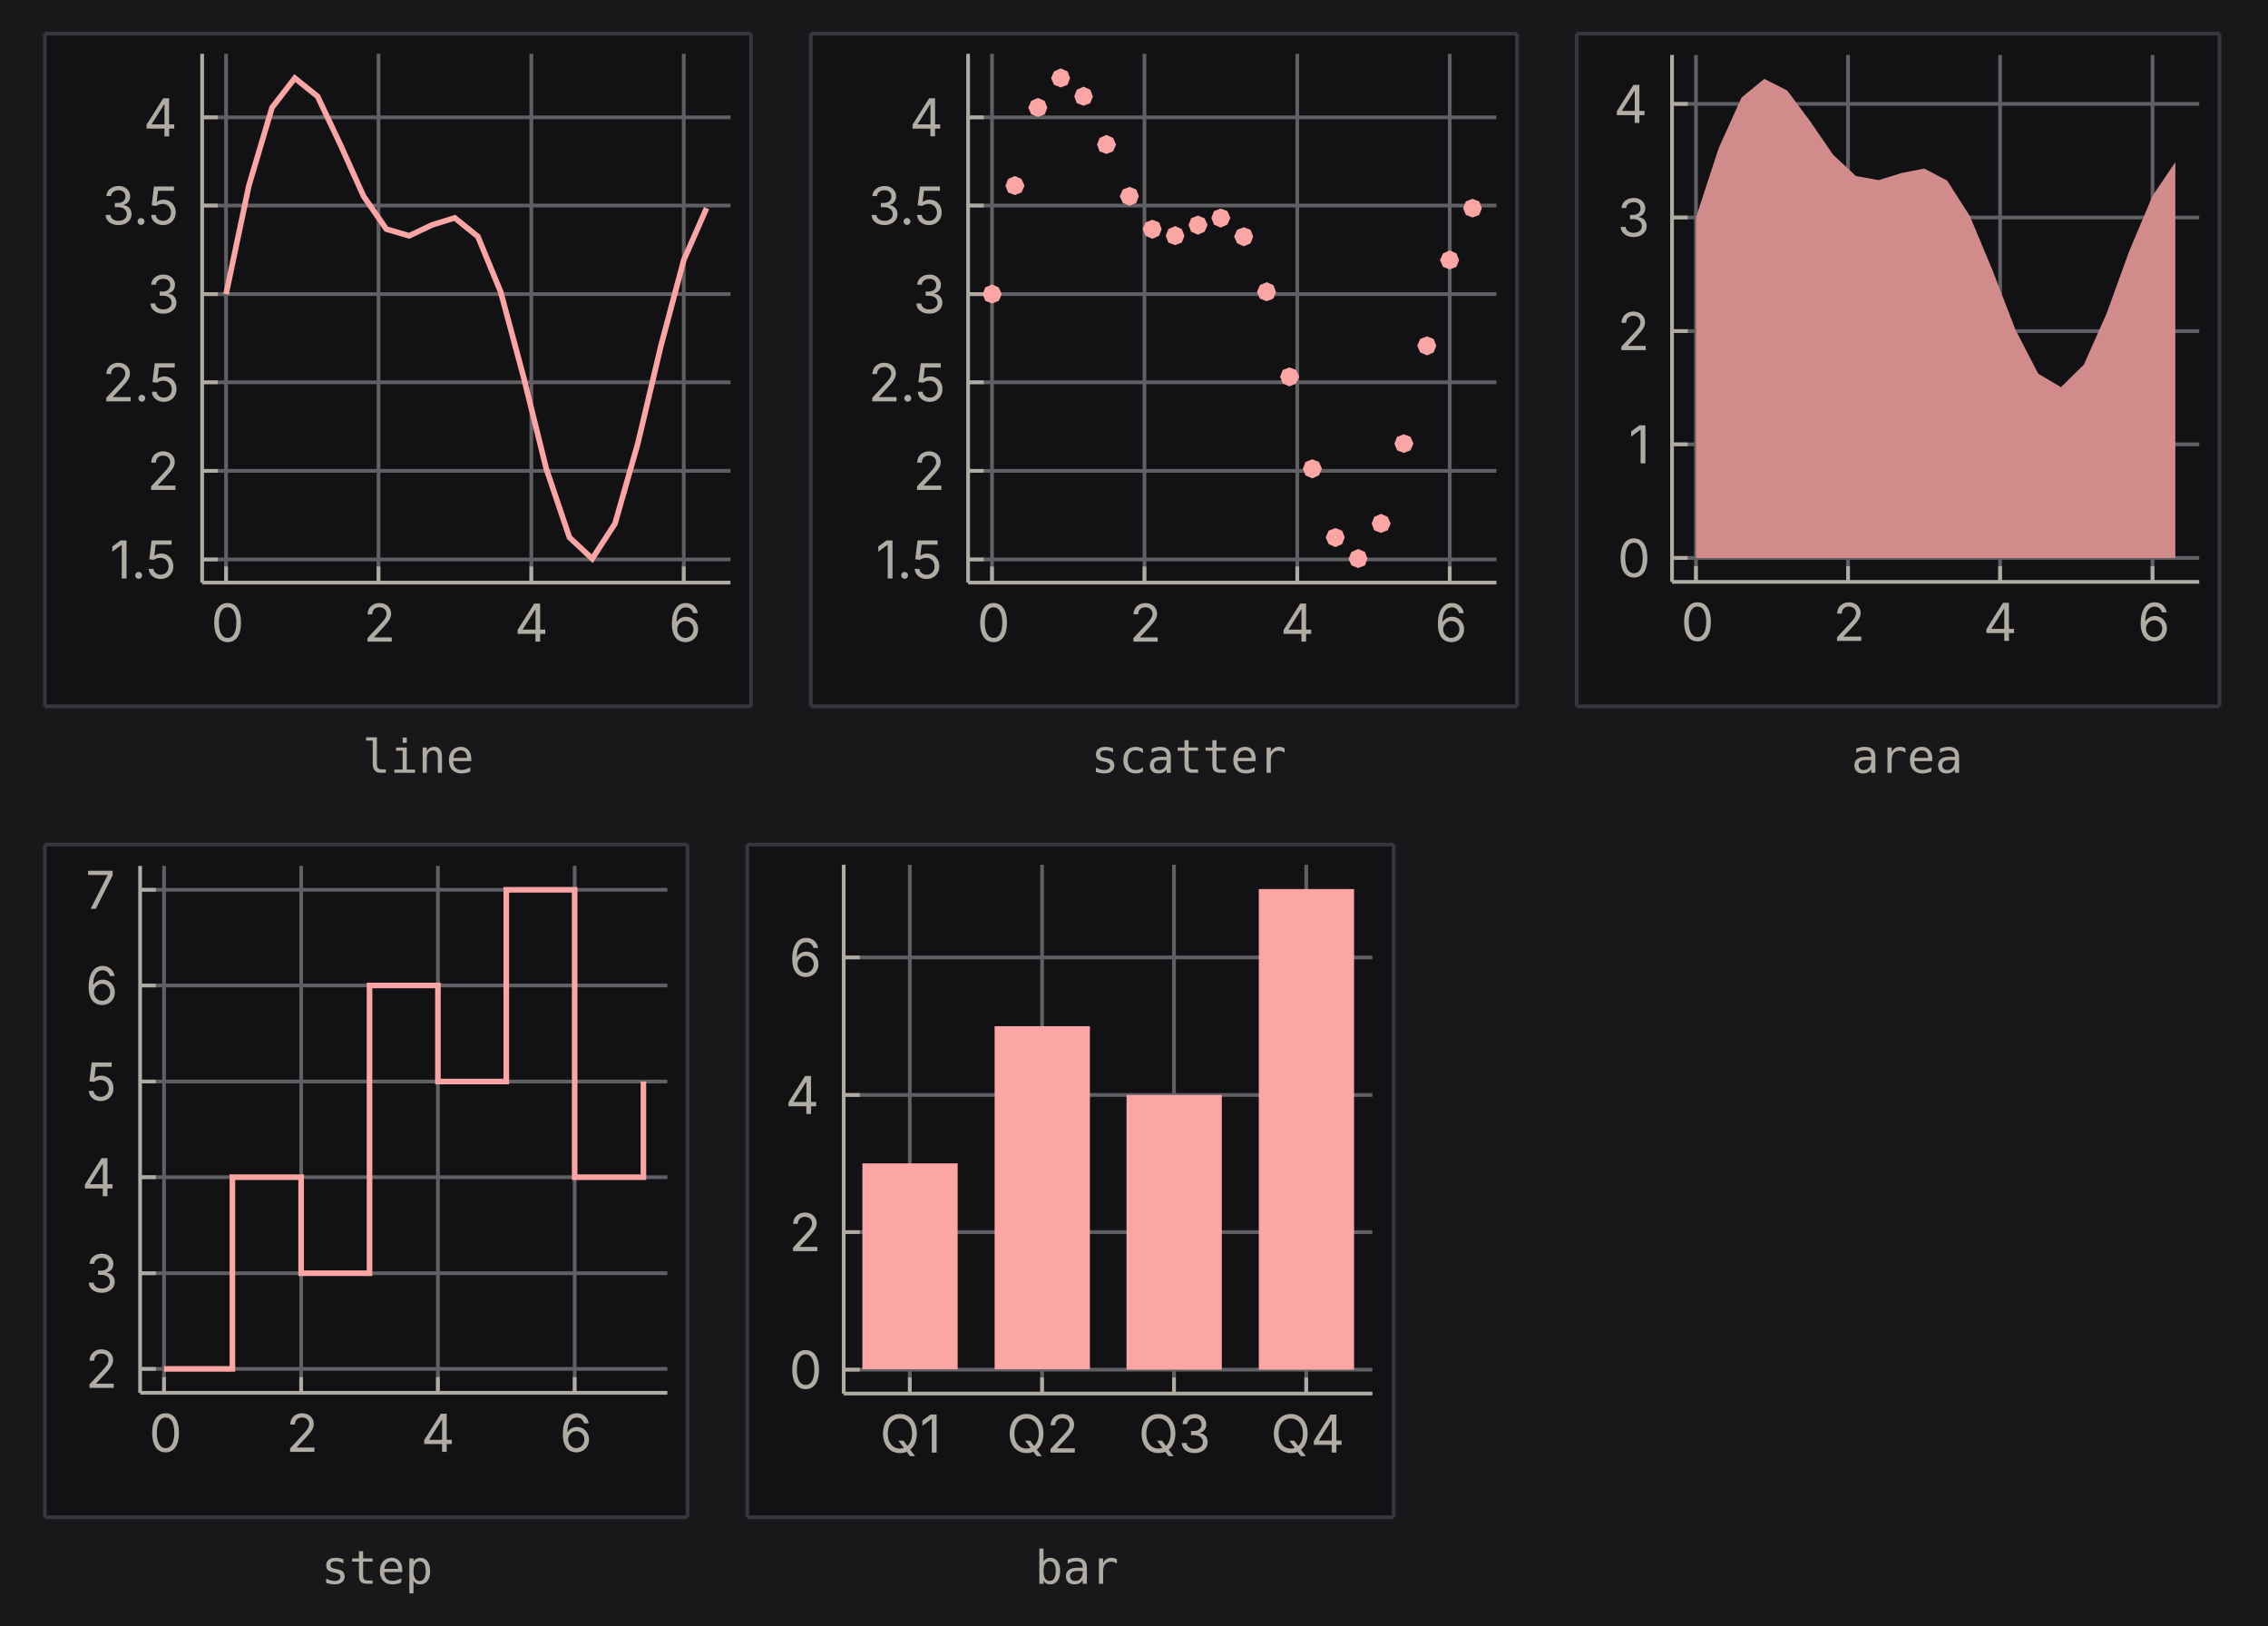
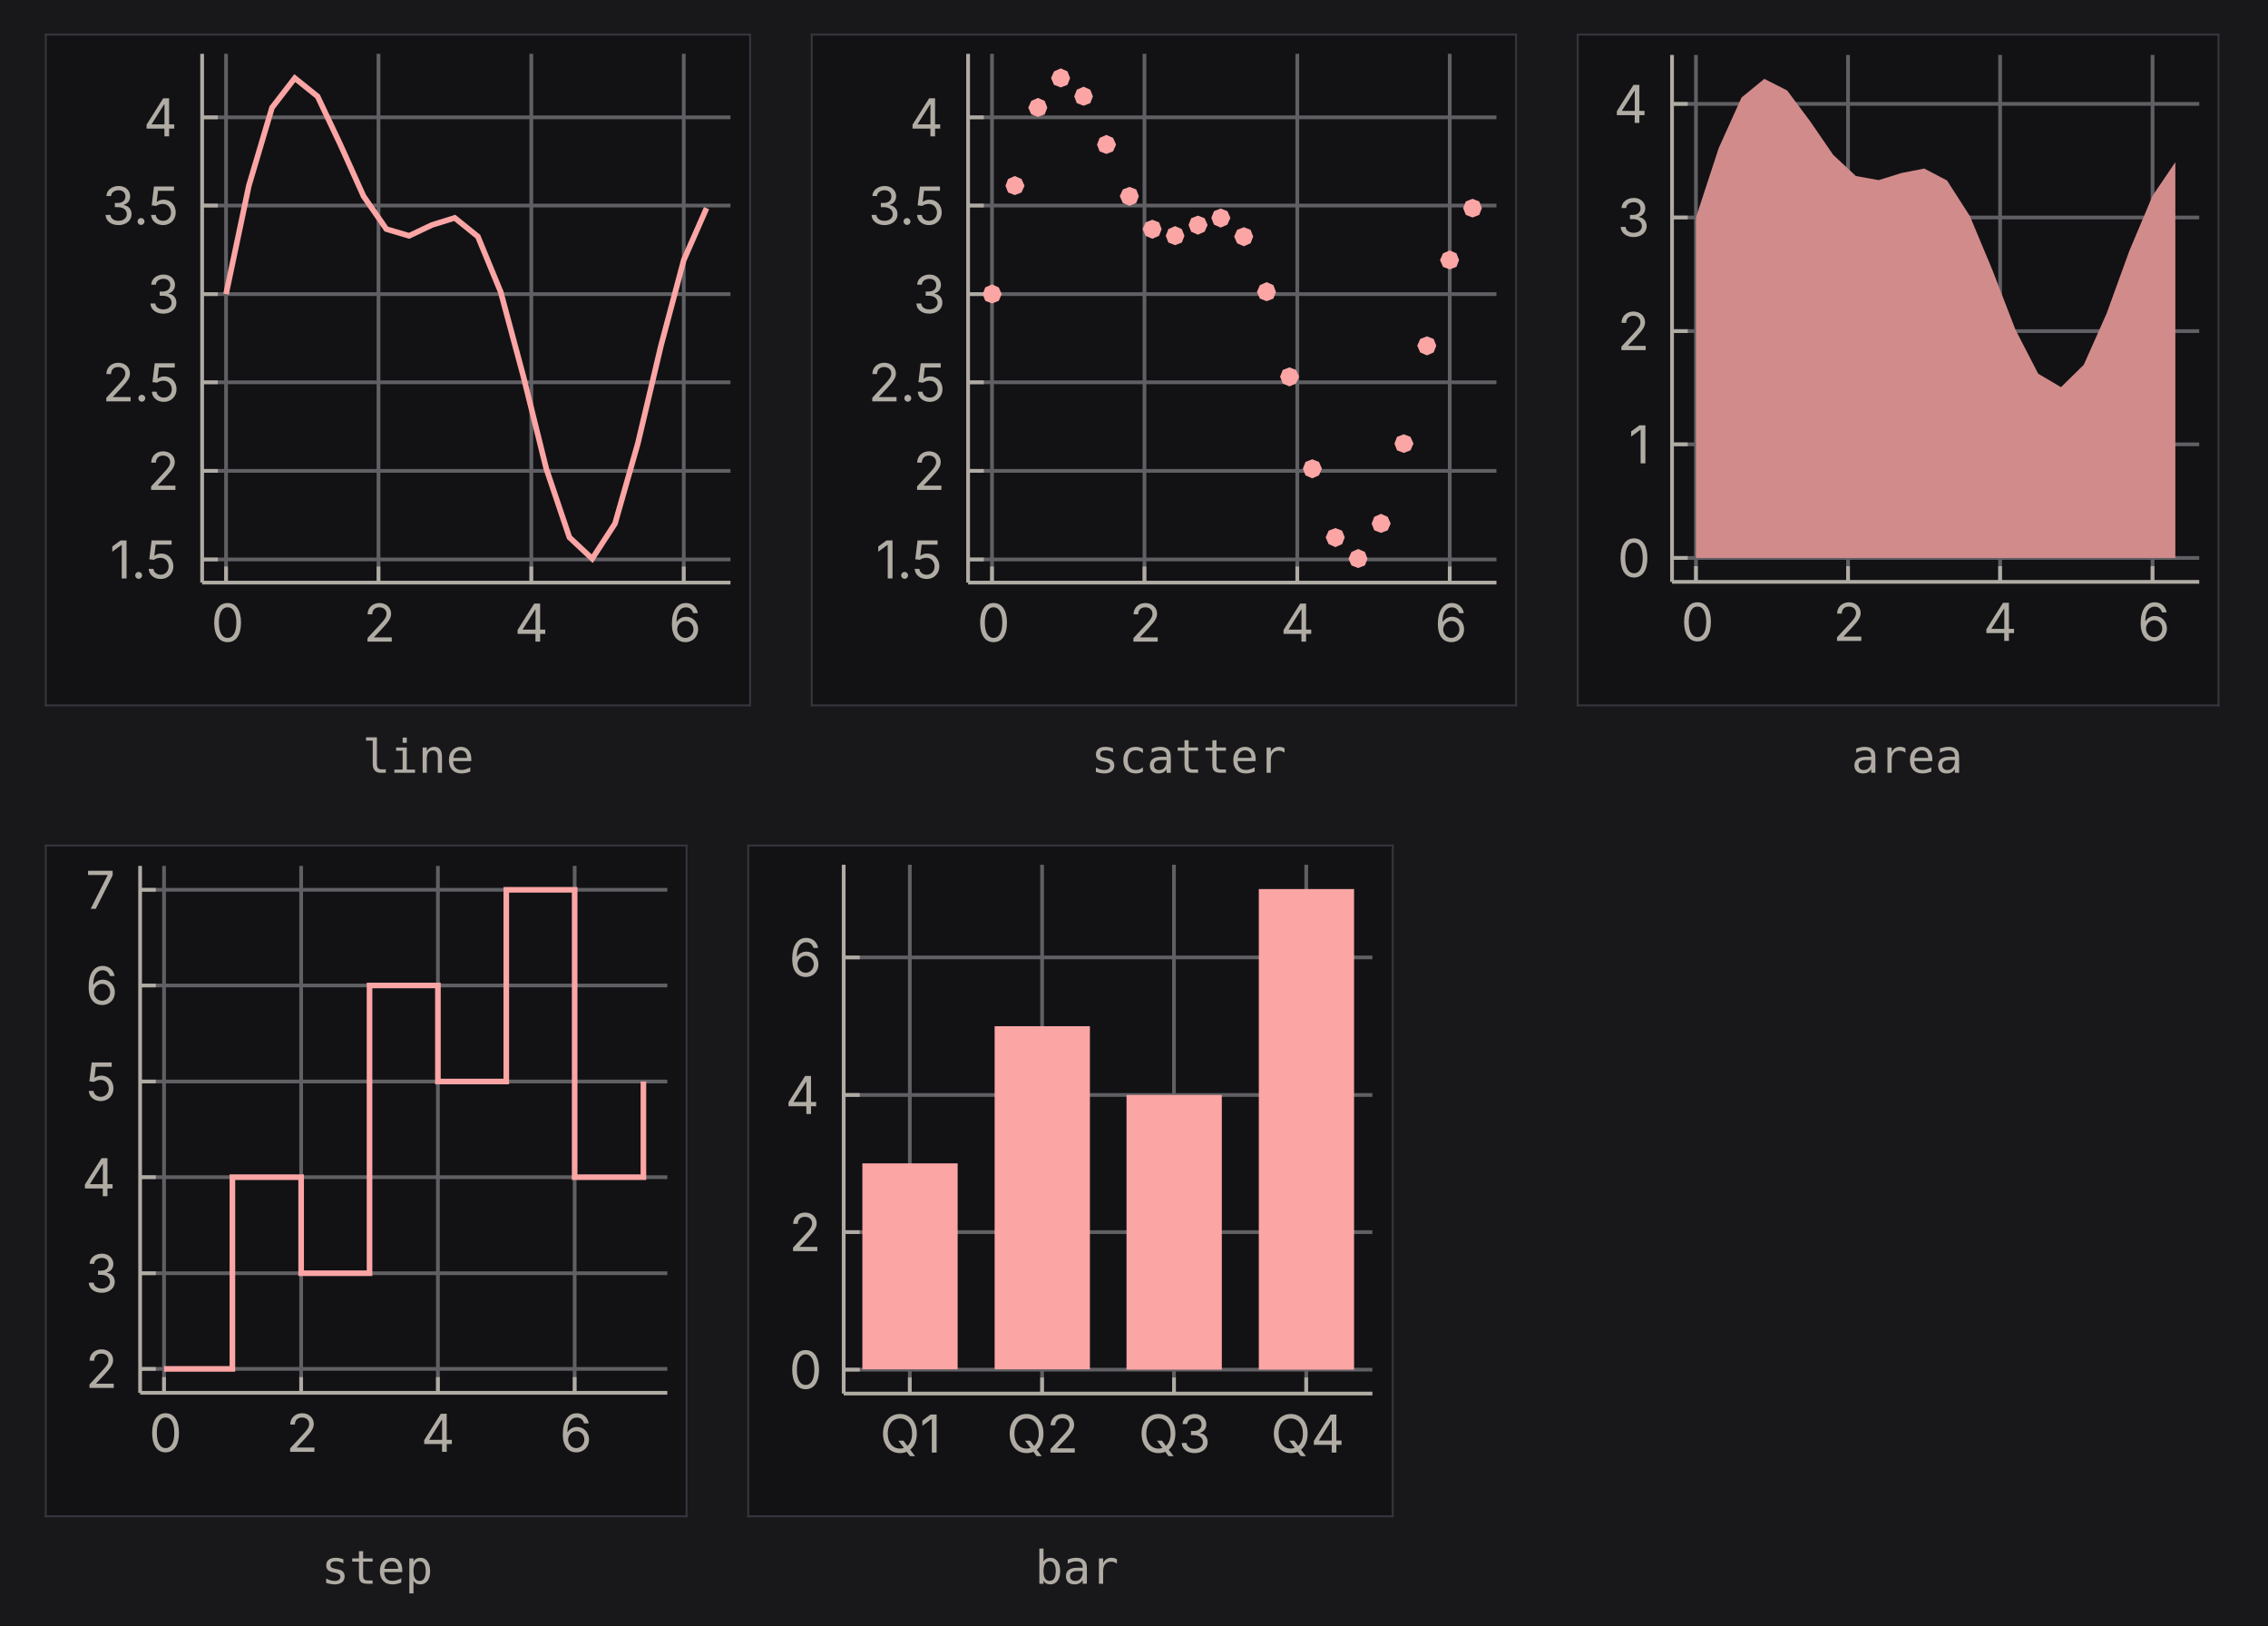
<svg xmlns="http://www.w3.org/2000/svg" width="607" height="435" viewBox="0 3 607 435">
  <rect x="0" y="0" width="607" height="1200" fill="#18181b" />
  <g>
+     <rect x="200" y="229" width="173" height="180" fill="#121215" />
    <rect x="200" y="229" width="173" height="0.5" fill="#36363e" />
    <rect x="372.5" y="229" width="0.5" height="180" fill="#36363e" />
    <rect x="200" y="408.5" width="173" height="0.5" fill="#36363e" />
    <rect x="200" y="229" width="0.5" height="180" fill="#36363e" />
-     <rect x="12" y="229" width="172" height="0.5" fill="#36363e" />
-     <rect x="183.5" y="229" width="0.5" height="180" fill="#36363e" />
-     <rect x="12" y="408.5" width="172" height="0.5" fill="#36363e" />
-     <rect x="12" y="229" width="0.5" height="180" fill="#36363e" />
-     <rect x="422" y="12" width="172" height="0.5" fill="#36363e" />
-     <rect x="593.5" y="12" width="0.5" height="180" fill="#36363e" />
-     <rect x="422" y="191.5" width="172" height="0.5" fill="#36363e" />
-     <rect x="422" y="12" width="0.5" height="180" fill="#36363e" />
-     <rect x="217" y="12" width="189" height="0.5" fill="#36363e" />
-     <rect x="405.5" y="12" width="0.5" height="180" fill="#36363e" />
-     <rect x="217" y="191.5" width="189" height="0.5" fill="#36363e" />
-     <rect x="217" y="12" width="0.5" height="180" fill="#36363e" />
-     <rect x="12" y="12" width="189" height="0.5" fill="#36363e" />
-     <rect x="200.5" y="12" width="0.5" height="180" fill="#36363e" />
-     <rect x="12" y="191.5" width="189" height="0.5" fill="#36363e" />
-     <rect x="12" y="12" width="0.5" height="180" fill="#36363e" />
-   </g>
-   <g>
-     <rect x="422" y="12" width="172" height="180" fill="#121215" />
-     <line x1="422" y1="12" x2="594" y2="12" stroke="#36363e" stroke-width="1" />
-     <line x1="594" y1="12" x2="594" y2="192" stroke="#36363e" stroke-width="1" />
-     <line x1="594" y1="192" x2="422" y2="192" stroke="#36363e" stroke-width="1" />
-     <line x1="422" y1="192" x2="422" y2="12" stroke="#36363e" stroke-width="1" />
-     <polyline points="576.1,158.7 576.1,17.7" fill="none" stroke="#606064" stroke-width="1" stroke-linecap="butt" stroke-linejoin="miter" stroke-miterlimit="10" />
-     <polyline points="535.3,158.7 535.3,17.7" fill="none" stroke="#606064" stroke-width="1" stroke-linecap="butt" stroke-linejoin="miter" stroke-miterlimit="10" />
-     <polyline points="494.6,158.7 494.6,17.7" fill="none" stroke="#606064" stroke-width="1" stroke-linecap="butt" stroke-linejoin="miter" stroke-miterlimit="10" />
-     <polyline points="453.9,158.7 453.9,17.7" fill="none" stroke="#606064" stroke-width="1" stroke-linecap="butt" stroke-linejoin="miter" stroke-miterlimit="10" />
-     <polyline points="447.5,30.8 588.6,30.8" fill="none" stroke="#606064" stroke-width="1" stroke-linecap="butt" stroke-linejoin="miter" stroke-miterlimit="10" />
-     <polyline points="447.5,61.2 588.6,61.2" fill="none" stroke="#606064" stroke-width="1" stroke-linecap="butt" stroke-linejoin="miter" stroke-miterlimit="10" />
-     <polyline points="447.5,91.6 588.6,91.6" fill="none" stroke="#606064" stroke-width="1" stroke-linecap="butt" stroke-linejoin="miter" stroke-miterlimit="10" />
-     <polyline points="447.5,121.9 588.6,121.9" fill="none" stroke="#606064" stroke-width="1" stroke-linecap="butt" stroke-linejoin="miter" stroke-miterlimit="10" />
-     <polyline points="447.5,152.3 588.6,152.3" fill="none" stroke="#606064" stroke-width="1" stroke-linecap="butt" stroke-linejoin="miter" stroke-miterlimit="10" />
-     <polyline points="447.5,30.8 451.7,30.8" fill="none" stroke="#b0aca4" stroke-width="1" stroke-linecap="butt" stroke-linejoin="miter" stroke-miterlimit="10" />
-     <polyline points="447.5,61.2 451.7,61.2" fill="none" stroke="#b0aca4" stroke-width="1" stroke-linecap="butt" stroke-linejoin="miter" stroke-miterlimit="10" />
-     <polyline points="447.5,91.6 451.7,91.6" fill="none" stroke="#b0aca4" stroke-width="1" stroke-linecap="butt" stroke-linejoin="miter" stroke-miterlimit="10" />
-     <polyline points="447.5,121.9 451.7,121.9" fill="none" stroke="#b0aca4" stroke-width="1" stroke-linecap="butt" stroke-linejoin="miter" stroke-miterlimit="10" />
-     <polyline points="447.5,152.3 451.7,152.3" fill="none" stroke="#b0aca4" stroke-width="1" stroke-linecap="butt" stroke-linejoin="miter" stroke-miterlimit="10" />
-     <polyline points="576.1,158.7 576.1,154.5" fill="none" stroke="#b0aca4" stroke-width="1" stroke-linecap="butt" stroke-linejoin="miter" stroke-miterlimit="10" />
-     <polyline points="535.3,158.7 535.3,154.5" fill="none" stroke="#b0aca4" stroke-width="1" stroke-linecap="butt" stroke-linejoin="miter" stroke-miterlimit="10" />
-     <polyline points="494.6,158.7 494.6,154.5" fill="none" stroke="#b0aca4" stroke-width="1" stroke-linecap="butt" stroke-linejoin="miter" stroke-miterlimit="10" />
-     <polyline points="453.9,158.7 453.9,154.5" fill="none" stroke="#b0aca4" stroke-width="1" stroke-linecap="butt" stroke-linejoin="miter" stroke-miterlimit="10" />
-     <polyline points="447.5,158.7 447.5,17.7" fill="none" stroke="#b0aca4" stroke-width="1" stroke-linecap="butt" stroke-linejoin="miter" stroke-miterlimit="10" />
-     <polyline points="447.5,158.7 588.6,158.7" fill="none" stroke="#b0aca4" stroke-width="1" stroke-linecap="butt" stroke-linejoin="miter" stroke-miterlimit="10" />
-     <path d="M453.9,61.2 L460,42.6 L466.1,29.1 L472.2,24.1 L478.3,27.2 L484.5,35.5 L490.6,44.4 L496.7,50.1 L502.8,51.2 L508.9,49.3 L515,48.1 L521.1,51.3 L527.2,60.8 L533.3,75.4 L539.4,91.2 L545.5,103 L551.6,106.6 L557.7,100.6 L563.8,86.9 L569.9,70.1 L576.1,55.4 L582.2,46.4 L582.2,152.3 L453.9,152.3 Z" fill-rule="evenodd" fill="#d28b8b" />
-   </g>
-   <g>
-     <rect x="200" y="229" width="173" height="180" fill="#121215" />
-     <line x1="200" y1="229" x2="373" y2="229" stroke="#36363e" stroke-width="1" />
-     <line x1="373" y1="229" x2="373" y2="409" stroke="#36363e" stroke-width="1" />
-     <line x1="373" y1="409" x2="200" y2="409" stroke="#36363e" stroke-width="1" />
-     <line x1="200" y1="409" x2="200" y2="229" stroke="#36363e" stroke-width="1" />
    <polyline points="349.6,375.9 349.6,234.4" fill="none" stroke="#606064" stroke-width="1" stroke-linecap="butt" stroke-linejoin="miter" stroke-miterlimit="10" />
    <polyline points="314.2,375.9 314.2,234.4" fill="none" stroke="#606064" stroke-width="1" stroke-linecap="butt" stroke-linejoin="miter" stroke-miterlimit="10" />
    <polyline points="278.9,375.9 278.9,234.4" fill="none" stroke="#606064" stroke-width="1" stroke-linecap="butt" stroke-linejoin="miter" stroke-miterlimit="10" />
    <polyline points="243.5,375.9 243.5,234.4" fill="none" stroke="#606064" stroke-width="1" stroke-linecap="butt" stroke-linejoin="miter" stroke-miterlimit="10" />
    <polyline points="225.8,259.2 367.3,259.2" fill="none" stroke="#606064" stroke-width="1" stroke-linecap="butt" stroke-linejoin="miter" stroke-miterlimit="10" />
    <polyline points="225.8,296 367.3,296" fill="none" stroke="#606064" stroke-width="1" stroke-linecap="butt" stroke-linejoin="miter" stroke-miterlimit="10" />
    <polyline points="225.8,332.7 367.3,332.7" fill="none" stroke="#606064" stroke-width="1" stroke-linecap="butt" stroke-linejoin="miter" stroke-miterlimit="10" />
    <polyline points="225.8,369.5 367.3,369.5" fill="none" stroke="#606064" stroke-width="1" stroke-linecap="butt" stroke-linejoin="miter" stroke-miterlimit="10" />
    <polyline points="225.8,259.2 230.1,259.2" fill="none" stroke="#b0aca4" stroke-width="1" stroke-linecap="butt" stroke-linejoin="miter" stroke-miterlimit="10" />
    <polyline points="225.8,296 230.1,296" fill="none" stroke="#b0aca4" stroke-width="1" stroke-linecap="butt" stroke-linejoin="miter" stroke-miterlimit="10" />
    <polyline points="225.8,332.7 230.1,332.7" fill="none" stroke="#b0aca4" stroke-width="1" stroke-linecap="butt" stroke-linejoin="miter" stroke-miterlimit="10" />
    <polyline points="225.8,369.5 230.1,369.5" fill="none" stroke="#b0aca4" stroke-width="1" stroke-linecap="butt" stroke-linejoin="miter" stroke-miterlimit="10" />
    <polyline points="349.6,375.9 349.6,371.6" fill="none" stroke="#b0aca4" stroke-width="1" stroke-linecap="butt" stroke-linejoin="miter" stroke-miterlimit="10" />
    <polyline points="314.2,375.9 314.2,371.6" fill="none" stroke="#b0aca4" stroke-width="1" stroke-linecap="butt" stroke-linejoin="miter" stroke-miterlimit="10" />
    <polyline points="278.9,375.9 278.9,371.6" fill="none" stroke="#b0aca4" stroke-width="1" stroke-linecap="butt" stroke-linejoin="miter" stroke-miterlimit="10" />
    <polyline points="243.5,375.9 243.5,371.6" fill="none" stroke="#b0aca4" stroke-width="1" stroke-linecap="butt" stroke-linejoin="miter" stroke-miterlimit="10" />
    <polyline points="225.8,375.9 225.8,234.4" fill="none" stroke="#b0aca4" stroke-width="1" stroke-linecap="butt" stroke-linejoin="miter" stroke-miterlimit="10" />
    <polyline points="225.8,375.9 367.3,375.9" fill="none" stroke="#b0aca4" stroke-width="1" stroke-linecap="butt" stroke-linejoin="miter" stroke-miterlimit="10" />
    <rect x="336.9" y="240.9" width="25.5" height="128.6" fill="#fca5a5" />
    <rect x="301.5" y="296" width="25.5" height="73.5" fill="#fca5a5" />
    <rect x="266.2" y="277.6" width="25.5" height="91.8" fill="#fca5a5" />
    <rect x="230.8" y="314.3" width="25.5" height="55.1" fill="#fca5a5" />
-   </g>
-   <g>
    <rect x="12" y="229" width="172" height="180" fill="#121215" />
-     <line x1="12" y1="229" x2="184" y2="229" stroke="#36363e" stroke-width="1" />
-     <line x1="184" y1="229" x2="184" y2="409" stroke="#36363e" stroke-width="1" />
-     <line x1="184" y1="409" x2="12" y2="409" stroke="#36363e" stroke-width="1" />
-     <line x1="12" y1="409" x2="12" y2="229" stroke="#36363e" stroke-width="1" />
+     <rect x="12" y="229" width="172" height="0.5" fill="#36363e" />
+     <rect x="183.5" y="229" width="0.5" height="180" fill="#36363e" />
+     <rect x="12" y="408.5" width="172" height="0.5" fill="#36363e" />
+     <rect x="12" y="229" width="0.5" height="180" fill="#36363e" />
    <polyline points="153.8,375.7 153.8,234.7" fill="none" stroke="#606064" stroke-width="1" stroke-linecap="butt" stroke-linejoin="miter" stroke-miterlimit="10" />
    <polyline points="117.2,375.7 117.2,234.7" fill="none" stroke="#606064" stroke-width="1" stroke-linecap="butt" stroke-linejoin="miter" stroke-miterlimit="10" />
    <polyline points="80.6,375.7 80.6,234.7" fill="none" stroke="#606064" stroke-width="1" stroke-linecap="butt" stroke-linejoin="miter" stroke-miterlimit="10" />
    <polyline points="43.9,375.7 43.9,234.7" fill="none" stroke="#606064" stroke-width="1" stroke-linecap="butt" stroke-linejoin="miter" stroke-miterlimit="10" />
    <polyline points="37.5,241.1 178.6,241.1" fill="none" stroke="#606064" stroke-width="1" stroke-linecap="butt" stroke-linejoin="miter" stroke-miterlimit="10" />
    <polyline points="37.5,266.7 178.6,266.7" fill="none" stroke="#606064" stroke-width="1" stroke-linecap="butt" stroke-linejoin="miter" stroke-miterlimit="10" />
    <polyline points="37.5,292.4 178.6,292.4" fill="none" stroke="#606064" stroke-width="1" stroke-linecap="butt" stroke-linejoin="miter" stroke-miterlimit="10" />
    <polyline points="37.5,318 178.6,318" fill="none" stroke="#606064" stroke-width="1" stroke-linecap="butt" stroke-linejoin="miter" stroke-miterlimit="10" />
    <polyline points="37.5,343.7 178.6,343.7" fill="none" stroke="#606064" stroke-width="1" stroke-linecap="butt" stroke-linejoin="miter" stroke-miterlimit="10" />
    <polyline points="37.5,369.3 178.6,369.3" fill="none" stroke="#606064" stroke-width="1" stroke-linecap="butt" stroke-linejoin="miter" stroke-miterlimit="10" />
    <polyline points="37.5,241.1 41.7,241.1" fill="none" stroke="#b0aca4" stroke-width="1" stroke-linecap="butt" stroke-linejoin="miter" stroke-miterlimit="10" />
    <polyline points="37.5,266.7 41.7,266.7" fill="none" stroke="#b0aca4" stroke-width="1" stroke-linecap="butt" stroke-linejoin="miter" stroke-miterlimit="10" />
    <polyline points="37.5,292.4 41.7,292.4" fill="none" stroke="#b0aca4" stroke-width="1" stroke-linecap="butt" stroke-linejoin="miter" stroke-miterlimit="10" />
    <polyline points="37.5,318 41.7,318" fill="none" stroke="#b0aca4" stroke-width="1" stroke-linecap="butt" stroke-linejoin="miter" stroke-miterlimit="10" />
    <polyline points="37.5,343.7 41.7,343.7" fill="none" stroke="#b0aca4" stroke-width="1" stroke-linecap="butt" stroke-linejoin="miter" stroke-miterlimit="10" />
    <polyline points="37.5,369.3 41.7,369.3" fill="none" stroke="#b0aca4" stroke-width="1" stroke-linecap="butt" stroke-linejoin="miter" stroke-miterlimit="10" />
    <polyline points="153.8,375.7 153.8,371.5" fill="none" stroke="#b0aca4" stroke-width="1" stroke-linecap="butt" stroke-linejoin="miter" stroke-miterlimit="10" />
    <polyline points="117.2,375.7 117.2,371.5" fill="none" stroke="#b0aca4" stroke-width="1" stroke-linecap="butt" stroke-linejoin="miter" stroke-miterlimit="10" />
    <polyline points="80.6,375.7 80.6,371.5" fill="none" stroke="#b0aca4" stroke-width="1" stroke-linecap="butt" stroke-linejoin="miter" stroke-miterlimit="10" />
    <polyline points="43.9,375.7 43.9,371.5" fill="none" stroke="#b0aca4" stroke-width="1" stroke-linecap="butt" stroke-linejoin="miter" stroke-miterlimit="10" />
    <polyline points="37.5,375.7 37.5,234.7" fill="none" stroke="#b0aca4" stroke-width="1" stroke-linecap="butt" stroke-linejoin="miter" stroke-miterlimit="10" />
    <polyline points="37.5,375.7 178.6,375.7" fill="none" stroke="#b0aca4" stroke-width="1" stroke-linecap="butt" stroke-linejoin="miter" stroke-miterlimit="10" />
    <polyline points="43.9,369.3 62.2,369.3 62.2,318 80.6,318 80.6,343.7 98.9,343.7 98.9,266.7 117.2,266.7 117.2,292.4 135.5,292.4 135.5,241.1 153.8,241.1 153.8,318 172.2,318 172.2,292.4" fill="none" stroke="#fca5a5" stroke-width="1.5" stroke-linecap="butt" stroke-linejoin="miter" stroke-miterlimit="10" />
-   </g>
-   <g>
+     <rect x="422" y="12" width="172" height="180" fill="#121215" />
+     <rect x="422" y="12" width="172" height="0.5" fill="#36363e" />
+     <rect x="593.5" y="12" width="0.5" height="180" fill="#36363e" />
+     <rect x="422" y="191.5" width="172" height="0.5" fill="#36363e" />
+     <rect x="422" y="12" width="0.5" height="180" fill="#36363e" />
+     <polyline points="576.1,158.7 576.1,17.7" fill="none" stroke="#606064" stroke-width="1" stroke-linecap="butt" stroke-linejoin="miter" stroke-miterlimit="10" />
+     <polyline points="535.3,158.7 535.3,17.7" fill="none" stroke="#606064" stroke-width="1" stroke-linecap="butt" stroke-linejoin="miter" stroke-miterlimit="10" />
+     <polyline points="494.6,158.7 494.6,17.7" fill="none" stroke="#606064" stroke-width="1" stroke-linecap="butt" stroke-linejoin="miter" stroke-miterlimit="10" />
+     <polyline points="453.9,158.7 453.9,17.7" fill="none" stroke="#606064" stroke-width="1" stroke-linecap="butt" stroke-linejoin="miter" stroke-miterlimit="10" />
+     <polyline points="447.5,30.8 588.6,30.8" fill="none" stroke="#606064" stroke-width="1" stroke-linecap="butt" stroke-linejoin="miter" stroke-miterlimit="10" />
+     <polyline points="447.5,61.2 588.6,61.2" fill="none" stroke="#606064" stroke-width="1" stroke-linecap="butt" stroke-linejoin="miter" stroke-miterlimit="10" />
+     <polyline points="447.5,91.6 588.6,91.6" fill="none" stroke="#606064" stroke-width="1" stroke-linecap="butt" stroke-linejoin="miter" stroke-miterlimit="10" />
+     <polyline points="447.5,121.9 588.6,121.9" fill="none" stroke="#606064" stroke-width="1" stroke-linecap="butt" stroke-linejoin="miter" stroke-miterlimit="10" />
+     <polyline points="447.5,152.3 588.6,152.3" fill="none" stroke="#606064" stroke-width="1" stroke-linecap="butt" stroke-linejoin="miter" stroke-miterlimit="10" />
+     <polyline points="447.5,30.8 451.7,30.8" fill="none" stroke="#b0aca4" stroke-width="1" stroke-linecap="butt" stroke-linejoin="miter" stroke-miterlimit="10" />
+     <polyline points="447.5,61.2 451.7,61.2" fill="none" stroke="#b0aca4" stroke-width="1" stroke-linecap="butt" stroke-linejoin="miter" stroke-miterlimit="10" />
+     <polyline points="447.5,91.6 451.7,91.6" fill="none" stroke="#b0aca4" stroke-width="1" stroke-linecap="butt" stroke-linejoin="miter" stroke-miterlimit="10" />
+     <polyline points="447.5,121.9 451.7,121.9" fill="none" stroke="#b0aca4" stroke-width="1" stroke-linecap="butt" stroke-linejoin="miter" stroke-miterlimit="10" />
+     <polyline points="447.5,152.3 451.7,152.3" fill="none" stroke="#b0aca4" stroke-width="1" stroke-linecap="butt" stroke-linejoin="miter" stroke-miterlimit="10" />
+     <polyline points="576.1,158.7 576.1,154.5" fill="none" stroke="#b0aca4" stroke-width="1" stroke-linecap="butt" stroke-linejoin="miter" stroke-miterlimit="10" />
+     <polyline points="535.3,158.7 535.3,154.5" fill="none" stroke="#b0aca4" stroke-width="1" stroke-linecap="butt" stroke-linejoin="miter" stroke-miterlimit="10" />
+     <polyline points="494.6,158.7 494.6,154.5" fill="none" stroke="#b0aca4" stroke-width="1" stroke-linecap="butt" stroke-linejoin="miter" stroke-miterlimit="10" />
+     <polyline points="453.9,158.7 453.9,154.5" fill="none" stroke="#b0aca4" stroke-width="1" stroke-linecap="butt" stroke-linejoin="miter" stroke-miterlimit="10" />
+     <polyline points="447.5,158.7 447.5,17.7" fill="none" stroke="#b0aca4" stroke-width="1" stroke-linecap="butt" stroke-linejoin="miter" stroke-miterlimit="10" />
+     <polyline points="447.5,158.7 588.6,158.7" fill="none" stroke="#b0aca4" stroke-width="1" stroke-linecap="butt" stroke-linejoin="miter" stroke-miterlimit="10" />
+     <path d="M453.9,61.2 L460,42.6 L466.1,29.1 L472.2,24.1 L478.3,27.2 L484.5,35.5 L490.6,44.4 L496.7,50.1 L502.8,51.2 L508.9,49.3 L515,48.1 L521.1,51.3 L527.2,60.8 L533.3,75.4 L539.4,91.2 L545.5,103 L551.6,106.6 L557.7,100.6 L563.8,86.9 L569.9,70.1 L576.1,55.4 L582.2,46.4 L582.2,152.3 L453.9,152.3 Z" fill-rule="evenodd" fill="#d28b8b" />
    <rect x="217" y="12" width="189" height="180" fill="#121215" />
-     <line x1="217" y1="12" x2="406" y2="12" stroke="#36363e" stroke-width="1" />
-     <line x1="406" y1="12" x2="406" y2="192" stroke="#36363e" stroke-width="1" />
-     <line x1="406" y1="192" x2="217" y2="192" stroke="#36363e" stroke-width="1" />
-     <line x1="217" y1="192" x2="217" y2="12" stroke="#36363e" stroke-width="1" />
+     <rect x="217" y="12" width="189" height="0.5" fill="#36363e" />
+     <rect x="405.5" y="12" width="0.5" height="180" fill="#36363e" />
+     <rect x="217" y="191.5" width="189" height="0.5" fill="#36363e" />
+     <rect x="217" y="12" width="0.5" height="180" fill="#36363e" />
    <polyline points="388,158.9 388,17.4" fill="none" stroke="#606064" stroke-width="1" stroke-linecap="butt" stroke-linejoin="miter" stroke-miterlimit="10" />
    <polyline points="347.2,158.9 347.2,17.4" fill="none" stroke="#606064" stroke-width="1" stroke-linecap="butt" stroke-linejoin="miter" stroke-miterlimit="10" />
    <polyline points="306.3,158.9 306.3,17.4" fill="none" stroke="#606064" stroke-width="1" stroke-linecap="butt" stroke-linejoin="miter" stroke-miterlimit="10" />
    <polyline points="265.5,158.9 265.5,17.4" fill="none" stroke="#606064" stroke-width="1" stroke-linecap="butt" stroke-linejoin="miter" stroke-miterlimit="10" />
    <polyline points="259.1,34.4 400.5,34.4" fill="none" stroke="#606064" stroke-width="1" stroke-linecap="butt" stroke-linejoin="miter" stroke-miterlimit="10" />
    <polyline points="259.1,58 400.5,58" fill="none" stroke="#606064" stroke-width="1" stroke-linecap="butt" stroke-linejoin="miter" stroke-miterlimit="10" />
    <polyline points="259.1,81.7 400.5,81.7" fill="none" stroke="#606064" stroke-width="1" stroke-linecap="butt" stroke-linejoin="miter" stroke-miterlimit="10" />
    <polyline points="259.1,105.3 400.5,105.3" fill="none" stroke="#606064" stroke-width="1" stroke-linecap="butt" stroke-linejoin="miter" stroke-miterlimit="10" />
    <polyline points="259.1,129 400.5,129" fill="none" stroke="#606064" stroke-width="1" stroke-linecap="butt" stroke-linejoin="miter" stroke-miterlimit="10" />
    <polyline points="259.1,152.7 400.5,152.7" fill="none" stroke="#606064" stroke-width="1" stroke-linecap="butt" stroke-linejoin="miter" stroke-miterlimit="10" />
    <polyline points="259.1,34.4 263.3,34.4" fill="none" stroke="#b0aca4" stroke-width="1" stroke-linecap="butt" stroke-linejoin="miter" stroke-miterlimit="10" />
    <polyline points="259.1,58 263.3,58" fill="none" stroke="#b0aca4" stroke-width="1" stroke-linecap="butt" stroke-linejoin="miter" stroke-miterlimit="10" />
    <polyline points="259.1,81.7 263.3,81.7" fill="none" stroke="#b0aca4" stroke-width="1" stroke-linecap="butt" stroke-linejoin="miter" stroke-miterlimit="10" />
    <polyline points="259.1,105.3 263.3,105.3" fill="none" stroke="#b0aca4" stroke-width="1" stroke-linecap="butt" stroke-linejoin="miter" stroke-miterlimit="10" />
    <polyline points="259.1,129 263.3,129" fill="none" stroke="#b0aca4" stroke-width="1" stroke-linecap="butt" stroke-linejoin="miter" stroke-miterlimit="10" />
    <polyline points="259.1,152.7 263.3,152.7" fill="none" stroke="#b0aca4" stroke-width="1" stroke-linecap="butt" stroke-linejoin="miter" stroke-miterlimit="10" />
    <polyline points="388,158.9 388,154.6" fill="none" stroke="#b0aca4" stroke-width="1" stroke-linecap="butt" stroke-linejoin="miter" stroke-miterlimit="10" />
    <polyline points="347.2,158.9 347.2,154.6" fill="none" stroke="#b0aca4" stroke-width="1" stroke-linecap="butt" stroke-linejoin="miter" stroke-miterlimit="10" />
    <polyline points="306.3,158.9 306.3,154.6" fill="none" stroke="#b0aca4" stroke-width="1" stroke-linecap="butt" stroke-linejoin="miter" stroke-miterlimit="10" />
    <polyline points="265.5,158.9 265.5,154.6" fill="none" stroke="#b0aca4" stroke-width="1" stroke-linecap="butt" stroke-linejoin="miter" stroke-miterlimit="10" />
    <polyline points="259.1,158.9 259.1,17.4" fill="none" stroke="#b0aca4" stroke-width="1" stroke-linecap="butt" stroke-linejoin="miter" stroke-miterlimit="10" />
    <polyline points="259.1,158.9 400.5,158.9" fill="none" stroke="#b0aca4" stroke-width="1" stroke-linecap="butt" stroke-linejoin="miter" stroke-miterlimit="10" />
    <path d="M396.6,58.7 L395.9,56.9 L394.1,56.2 L392.3,56.9 L391.6,58.7 L392.3,60.5 L394.1,61.2 L395.9,60.5 Z" fill-rule="evenodd" fill="#fca5a5" />
    <path d="M390.5,72.6 L389.8,70.8 L388,70 L386.2,70.8 L385.4,72.6 L386.2,74.4 L388,75.1 L389.8,74.4 Z" fill-rule="evenodd" fill="#fca5a5" />
    <path d="M384.4,95.5 L383.7,93.7 L381.9,93 L380.1,93.7 L379.3,95.5 L380.1,97.3 L381.9,98.1 L383.7,97.3 Z" fill-rule="evenodd" fill="#fca5a5" />
    <path d="M378.3,121.7 L377.5,119.9 L375.7,119.2 L373.9,119.9 L373.2,121.7 L373.9,123.5 L375.7,124.2 L377.5,123.5 Z" fill-rule="evenodd" fill="#fca5a5" />
    <path d="M372.2,143.1 L371.4,141.3 L369.6,140.5 L367.8,141.3 L367.1,143.1 L367.8,144.9 L369.6,145.6 L371.4,144.9 Z" fill-rule="evenodd" fill="#fca5a5" />
    <path d="M366,152.5 L365.3,150.7 L363.5,149.9 L361.7,150.7 L360.9,152.5 L361.7,154.3 L363.5,155 L365.3,154.3 Z" fill-rule="evenodd" fill="#fca5a5" />
    <path d="M359.9,146.8 L359.2,145 L357.4,144.3 L355.6,145 L354.8,146.8 L355.6,148.6 L357.4,149.4 L359.2,148.6 Z" fill-rule="evenodd" fill="#fca5a5" />
    <path d="M353.8,128.4 L353,126.6 L351.2,125.9 L349.4,126.6 L348.7,128.4 L349.4,130.2 L351.2,131 L353,130.2 Z" fill-rule="evenodd" fill="#fca5a5" />
    <path d="M347.7,103.8 L346.9,102 L345.1,101.3 L343.3,102 L342.6,103.8 L343.3,105.6 L345.1,106.4 L346.9,105.6 Z" fill-rule="evenodd" fill="#fca5a5" />
    <path d="M341.5,81.1 L340.8,79.3 L339,78.5 L337.2,79.3 L336.4,81.1 L337.2,82.9 L339,83.6 L340.8,82.9 Z" fill-rule="evenodd" fill="#fca5a5" />
    <path d="M335.4,66.3 L334.7,64.5 L332.9,63.8 L331.1,64.5 L330.3,66.3 L331.1,68.1 L332.9,68.9 L334.7,68.1 Z" fill-rule="evenodd" fill="#fca5a5" />
    <path d="M329.3,61.3 L328.5,59.5 L326.7,58.8 L324.9,59.5 L324.2,61.3 L324.9,63.1 L326.7,63.9 L328.5,63.1 Z" fill-rule="evenodd" fill="#fca5a5" />
    <path d="M323.2,63.2 L322.4,61.4 L320.6,60.7 L318.8,61.4 L318.1,63.2 L318.8,65 L320.6,65.8 L322.4,65 Z" fill-rule="evenodd" fill="#fca5a5" />
    <path d="M317,66.1 L316.3,64.3 L314.5,63.5 L312.7,64.3 L312,66.1 L312.7,67.9 L314.5,68.6 L316.3,67.9 Z" fill-rule="evenodd" fill="#fca5a5" />
    <path d="M310.9,64.3 L310.2,62.5 L308.4,61.8 L306.6,62.5 L305.8,64.3 L306.6,66.1 L308.4,66.9 L310.2,66.1 Z" fill-rule="evenodd" fill="#fca5a5" />
    <path d="M304.8,55.5 L304.1,53.7 L302.3,53 L300.5,53.7 L299.7,55.5 L300.5,57.3 L302.3,58.1 L304.1,57.3 Z" fill-rule="evenodd" fill="#fca5a5" />
    <path d="M298.7,41.7 L297.9,39.9 L296.1,39.1 L294.3,39.9 L293.6,41.7 L294.3,43.5 L296.1,44.2 L297.9,43.5 Z" fill-rule="evenodd" fill="#fca5a5" />
    <path d="M292.5,28.8 L291.8,27 L290,26.2 L288.2,27 L287.5,28.8 L288.2,30.6 L290,31.3 L291.8,30.6 Z" fill-rule="evenodd" fill="#fca5a5" />
    <path d="M286.4,23.9 L285.7,22.1 L283.9,21.3 L282.1,22.1 L281.3,23.9 L282.1,25.7 L283.9,26.4 L285.7,25.7 Z" fill-rule="evenodd" fill="#fca5a5" />
    <path d="M280.3,31.8 L279.6,30 L277.8,29.2 L276,30 L275.2,31.8 L276,33.6 L277.8,34.3 L279.6,33.6 Z" fill-rule="evenodd" fill="#fca5a5" />
    <path d="M274.2,52.7 L273.4,50.9 L271.6,50.1 L269.8,50.9 L269.1,52.7 L269.8,54.5 L271.6,55.2 L273.4,54.5 Z" fill-rule="evenodd" fill="#fca5a5" />
    <path d="M268.1,81.7 L267.3,79.9 L265.5,79.1 L263.7,79.9 L263,81.7 L263.7,83.5 L265.5,84.2 L267.3,83.5 Z" fill-rule="evenodd" fill="#fca5a5" />
-   </g>
-   <g>
    <rect x="12" y="12" width="189" height="180" fill="#121215" />
-     <line x1="12" y1="12" x2="201" y2="12" stroke="#36363e" stroke-width="1" />
-     <line x1="201" y1="12" x2="201" y2="192" stroke="#36363e" stroke-width="1" />
-     <line x1="201" y1="192" x2="12" y2="192" stroke="#36363e" stroke-width="1" />
-     <line x1="12" y1="192" x2="12" y2="12" stroke="#36363e" stroke-width="1" />
+     <rect x="12" y="12" width="189" height="0.5" fill="#36363e" />
+     <rect x="200.5" y="12" width="0.5" height="180" fill="#36363e" />
+     <rect x="12" y="191.5" width="189" height="0.5" fill="#36363e" />
+     <rect x="12" y="12" width="0.5" height="180" fill="#36363e" />
    <polyline points="183,158.9 183,17.4" fill="none" stroke="#606064" stroke-width="1" stroke-linecap="butt" stroke-linejoin="miter" stroke-miterlimit="10" />
    <polyline points="142.2,158.9 142.2,17.4" fill="none" stroke="#606064" stroke-width="1" stroke-linecap="butt" stroke-linejoin="miter" stroke-miterlimit="10" />
    <polyline points="101.3,158.9 101.3,17.4" fill="none" stroke="#606064" stroke-width="1" stroke-linecap="butt" stroke-linejoin="miter" stroke-miterlimit="10" />
    <polyline points="60.5,158.9 60.5,17.4" fill="none" stroke="#606064" stroke-width="1" stroke-linecap="butt" stroke-linejoin="miter" stroke-miterlimit="10" />
    <polyline points="54.1,34.4 195.5,34.4" fill="none" stroke="#606064" stroke-width="1" stroke-linecap="butt" stroke-linejoin="miter" stroke-miterlimit="10" />
    <polyline points="54.1,58 195.5,58" fill="none" stroke="#606064" stroke-width="1" stroke-linecap="butt" stroke-linejoin="miter" stroke-miterlimit="10" />
    <polyline points="54.1,81.7 195.5,81.7" fill="none" stroke="#606064" stroke-width="1" stroke-linecap="butt" stroke-linejoin="miter" stroke-miterlimit="10" />
    <polyline points="54.1,105.3 195.5,105.3" fill="none" stroke="#606064" stroke-width="1" stroke-linecap="butt" stroke-linejoin="miter" stroke-miterlimit="10" />
    <polyline points="54.1,129 195.5,129" fill="none" stroke="#606064" stroke-width="1" stroke-linecap="butt" stroke-linejoin="miter" stroke-miterlimit="10" />
    <polyline points="54.1,152.7 195.5,152.7" fill="none" stroke="#606064" stroke-width="1" stroke-linecap="butt" stroke-linejoin="miter" stroke-miterlimit="10" />
    <polyline points="54.1,34.4 58.3,34.4" fill="none" stroke="#b0aca4" stroke-width="1" stroke-linecap="butt" stroke-linejoin="miter" stroke-miterlimit="10" />
    <polyline points="54.1,58 58.3,58" fill="none" stroke="#b0aca4" stroke-width="1" stroke-linecap="butt" stroke-linejoin="miter" stroke-miterlimit="10" />
    <polyline points="54.1,81.7 58.3,81.7" fill="none" stroke="#b0aca4" stroke-width="1" stroke-linecap="butt" stroke-linejoin="miter" stroke-miterlimit="10" />
    <polyline points="54.1,105.3 58.3,105.3" fill="none" stroke="#b0aca4" stroke-width="1" stroke-linecap="butt" stroke-linejoin="miter" stroke-miterlimit="10" />
    <polyline points="54.1,129 58.3,129" fill="none" stroke="#b0aca4" stroke-width="1" stroke-linecap="butt" stroke-linejoin="miter" stroke-miterlimit="10" />
    <polyline points="54.1,152.7 58.3,152.7" fill="none" stroke="#b0aca4" stroke-width="1" stroke-linecap="butt" stroke-linejoin="miter" stroke-miterlimit="10" />
    <polyline points="183,158.9 183,154.6" fill="none" stroke="#b0aca4" stroke-width="1" stroke-linecap="butt" stroke-linejoin="miter" stroke-miterlimit="10" />
    <polyline points="142.2,158.9 142.2,154.6" fill="none" stroke="#b0aca4" stroke-width="1" stroke-linecap="butt" stroke-linejoin="miter" stroke-miterlimit="10" />
    <polyline points="101.3,158.9 101.3,154.6" fill="none" stroke="#b0aca4" stroke-width="1" stroke-linecap="butt" stroke-linejoin="miter" stroke-miterlimit="10" />
    <polyline points="60.5,158.9 60.5,154.6" fill="none" stroke="#b0aca4" stroke-width="1" stroke-linecap="butt" stroke-linejoin="miter" stroke-miterlimit="10" />
    <polyline points="54.1,158.9 54.1,17.4" fill="none" stroke="#b0aca4" stroke-width="1" stroke-linecap="butt" stroke-linejoin="miter" stroke-miterlimit="10" />
    <polyline points="54.1,158.9 195.5,158.9" fill="none" stroke="#b0aca4" stroke-width="1" stroke-linecap="butt" stroke-linejoin="miter" stroke-miterlimit="10" />
    <polyline points="60.5,81.7 66.6,52.7 72.8,31.8 78.9,23.9 85,28.8 91.1,41.7 97.3,55.5 103.4,64.3 109.5,66.1 115.6,63.2 121.7,61.3 127.9,66.3 134,81.1 140.1,103.8 146.2,128.4 152.4,146.8 158.5,152.5 164.6,143.1 170.7,121.7 176.9,95.5 183,72.6 189.1,58.7" fill="none" stroke="#fca5a5" stroke-width="1.5" stroke-linecap="butt" stroke-linejoin="miter" stroke-miterlimit="10" />
  </g>
  <text x="97" y="205.5" dominant-baseline="central" font-size="12.4" font-family="'Cascadia Mono', 'JetBrains Mono', monospace" xml:space="preserve" fill="#b0aca4" textLength="20" lengthAdjust="spacing">line</text>
  <text x="292" y="205.5" dominant-baseline="central" font-size="12.4" font-family="'Cascadia Mono', 'JetBrains Mono', monospace" xml:space="preserve" fill="#b0aca4" textLength="40" lengthAdjust="spacing">scatter</text>
  <text x="495.5" y="205.5" dominant-baseline="central" font-size="12.4" font-family="'Cascadia Mono', 'JetBrains Mono', monospace" xml:space="preserve" fill="#b0aca4" textLength="26" lengthAdjust="spacing">area</text>
  <text x="86" y="422.5" dominant-baseline="central" font-size="12.4" font-family="'Cascadia Mono', 'JetBrains Mono', monospace" xml:space="preserve" fill="#b0aca4" textLength="24" lengthAdjust="spacing">step</text>
  <text x="277" y="422.5" dominant-baseline="central" font-size="12.4" font-family="'Cascadia Mono', 'JetBrains Mono', monospace" xml:space="preserve" fill="#b0aca4" textLength="19" lengthAdjust="spacing">bar</text>
  <text x="211.2" y="259.2" dominant-baseline="central" font-size="14" font-family="Inter, 'Segoe UI', system-ui, sans-serif" xml:space="preserve" fill="#b0aca4" textLength="8" lengthAdjust="spacing">6</text>
  <text x="210.2" y="296" dominant-baseline="central" font-size="14" font-family="Inter, 'Segoe UI', system-ui, sans-serif" xml:space="preserve" fill="#b0aca4" textLength="9" lengthAdjust="spacing">4</text>
  <text x="211.2" y="332.7" dominant-baseline="central" font-size="14" font-family="Inter, 'Segoe UI', system-ui, sans-serif" xml:space="preserve" fill="#b0aca4" textLength="8" lengthAdjust="spacing">2</text>
  <text x="211.2" y="369.5" dominant-baseline="central" font-size="14" font-family="Inter, 'Segoe UI', system-ui, sans-serif" xml:space="preserve" fill="#b0aca4" textLength="8" lengthAdjust="spacing">0</text>
  <text x="340.1" y="386.6" dominant-baseline="central" font-size="14" font-family="Inter, 'Segoe UI', system-ui, sans-serif" xml:space="preserve" fill="#b0aca4" textLength="19" lengthAdjust="spacing">Q4</text>
  <text x="304.7" y="386.6" dominant-baseline="central" font-size="14" font-family="Inter, 'Segoe UI', system-ui, sans-serif" xml:space="preserve" fill="#b0aca4" textLength="19" lengthAdjust="spacing">Q3</text>
  <text x="269.4" y="386.6" dominant-baseline="central" font-size="14" font-family="Inter, 'Segoe UI', system-ui, sans-serif" xml:space="preserve" fill="#b0aca4" textLength="19" lengthAdjust="spacing">Q2</text>
  <text x="235.5" y="386.6" dominant-baseline="central" font-size="14" font-family="Inter, 'Segoe UI', system-ui, sans-serif" xml:space="preserve" fill="#b0aca4" textLength="16" lengthAdjust="spacing">Q1</text>
  <text x="22.9" y="241.1" dominant-baseline="central" font-size="14" font-family="Inter, 'Segoe UI', system-ui, sans-serif" xml:space="preserve" fill="#b0aca4" textLength="8" lengthAdjust="spacing">7</text>
  <text x="22.9" y="266.7" dominant-baseline="central" font-size="14" font-family="Inter, 'Segoe UI', system-ui, sans-serif" xml:space="preserve" fill="#b0aca4" textLength="8" lengthAdjust="spacing">6</text>
  <text x="22.9" y="292.4" dominant-baseline="central" font-size="14" font-family="Inter, 'Segoe UI', system-ui, sans-serif" xml:space="preserve" fill="#b0aca4" textLength="8" lengthAdjust="spacing">5</text>
  <text x="21.9" y="318" dominant-baseline="central" font-size="14" font-family="Inter, 'Segoe UI', system-ui, sans-serif" xml:space="preserve" fill="#b0aca4" textLength="9" lengthAdjust="spacing">4</text>
  <text x="22.9" y="343.7" dominant-baseline="central" font-size="14" font-family="Inter, 'Segoe UI', system-ui, sans-serif" xml:space="preserve" fill="#b0aca4" textLength="8" lengthAdjust="spacing">3</text>
  <text x="22.9" y="369.3" dominant-baseline="central" font-size="14" font-family="Inter, 'Segoe UI', system-ui, sans-serif" xml:space="preserve" fill="#b0aca4" textLength="8" lengthAdjust="spacing">2</text>
  <text x="149.8" y="386.4" dominant-baseline="central" font-size="14" font-family="Inter, 'Segoe UI', system-ui, sans-serif" xml:space="preserve" fill="#b0aca4" textLength="8" lengthAdjust="spacing">6</text>
  <text x="112.7" y="386.4" dominant-baseline="central" font-size="14" font-family="Inter, 'Segoe UI', system-ui, sans-serif" xml:space="preserve" fill="#b0aca4" textLength="9" lengthAdjust="spacing">4</text>
  <text x="76.6" y="386.4" dominant-baseline="central" font-size="14" font-family="Inter, 'Segoe UI', system-ui, sans-serif" xml:space="preserve" fill="#b0aca4" textLength="8" lengthAdjust="spacing">2</text>
  <text x="39.9" y="386.4" dominant-baseline="central" font-size="14" font-family="Inter, 'Segoe UI', system-ui, sans-serif" xml:space="preserve" fill="#b0aca4" textLength="8" lengthAdjust="spacing">0</text>
  <text x="431.9" y="30.8" dominant-baseline="central" font-size="14" font-family="Inter, 'Segoe UI', system-ui, sans-serif" xml:space="preserve" fill="#b0aca4" textLength="9" lengthAdjust="spacing">4</text>
  <text x="432.9" y="61.2" dominant-baseline="central" font-size="14" font-family="Inter, 'Segoe UI', system-ui, sans-serif" xml:space="preserve" fill="#b0aca4" textLength="8" lengthAdjust="spacing">3</text>
  <text x="432.9" y="91.6" dominant-baseline="central" font-size="14" font-family="Inter, 'Segoe UI', system-ui, sans-serif" xml:space="preserve" fill="#b0aca4" textLength="8" lengthAdjust="spacing">2</text>
  <text x="435.9" y="121.9" dominant-baseline="central" font-size="14" font-family="Inter, 'Segoe UI', system-ui, sans-serif" xml:space="preserve" fill="#b0aca4" textLength="5" lengthAdjust="spacing">1</text>
  <text x="432.9" y="152.3" dominant-baseline="central" font-size="14" font-family="Inter, 'Segoe UI', system-ui, sans-serif" xml:space="preserve" fill="#b0aca4" textLength="8" lengthAdjust="spacing">0</text>
  <text x="572.1" y="169.4" dominant-baseline="central" font-size="14" font-family="Inter, 'Segoe UI', system-ui, sans-serif" xml:space="preserve" fill="#b0aca4" textLength="8" lengthAdjust="spacing">6</text>
  <text x="530.8" y="169.4" dominant-baseline="central" font-size="14" font-family="Inter, 'Segoe UI', system-ui, sans-serif" xml:space="preserve" fill="#b0aca4" textLength="9" lengthAdjust="spacing">4</text>
  <text x="490.6" y="169.4" dominant-baseline="central" font-size="14" font-family="Inter, 'Segoe UI', system-ui, sans-serif" xml:space="preserve" fill="#b0aca4" textLength="8" lengthAdjust="spacing">2</text>
  <text x="449.9" y="169.4" dominant-baseline="central" font-size="14" font-family="Inter, 'Segoe UI', system-ui, sans-serif" xml:space="preserve" fill="#b0aca4" textLength="8" lengthAdjust="spacing">0</text>
  <text x="243.4" y="34.4" dominant-baseline="central" font-size="14" font-family="Inter, 'Segoe UI', system-ui, sans-serif" xml:space="preserve" fill="#b0aca4" textLength="9" lengthAdjust="spacing">4</text>
  <text x="232.4" y="58" dominant-baseline="central" font-size="14" font-family="Inter, 'Segoe UI', system-ui, sans-serif" xml:space="preserve" fill="#b0aca4" textLength="20" lengthAdjust="spacing">3.5</text>
  <text x="244.4" y="81.7" dominant-baseline="central" font-size="14" font-family="Inter, 'Segoe UI', system-ui, sans-serif" xml:space="preserve" fill="#b0aca4" textLength="8" lengthAdjust="spacing">3</text>
  <text x="232.4" y="105.3" dominant-baseline="central" font-size="14" font-family="Inter, 'Segoe UI', system-ui, sans-serif" xml:space="preserve" fill="#b0aca4" textLength="20" lengthAdjust="spacing">2.5</text>
  <text x="244.4" y="129" dominant-baseline="central" font-size="14" font-family="Inter, 'Segoe UI', system-ui, sans-serif" xml:space="preserve" fill="#b0aca4" textLength="8" lengthAdjust="spacing">2</text>
  <text x="234.4" y="152.7" dominant-baseline="central" font-size="14" font-family="Inter, 'Segoe UI', system-ui, sans-serif" xml:space="preserve" fill="#b0aca4" textLength="18" lengthAdjust="spacing">1.5</text>
  <text x="384" y="169.6" dominant-baseline="central" font-size="14" font-family="Inter, 'Segoe UI', system-ui, sans-serif" xml:space="preserve" fill="#b0aca4" textLength="8" lengthAdjust="spacing">6</text>
  <text x="342.7" y="169.6" dominant-baseline="central" font-size="14" font-family="Inter, 'Segoe UI', system-ui, sans-serif" xml:space="preserve" fill="#b0aca4" textLength="9" lengthAdjust="spacing">4</text>
  <text x="302.3" y="169.6" dominant-baseline="central" font-size="14" font-family="Inter, 'Segoe UI', system-ui, sans-serif" xml:space="preserve" fill="#b0aca4" textLength="8" lengthAdjust="spacing">2</text>
  <text x="261.5" y="169.6" dominant-baseline="central" font-size="14" font-family="Inter, 'Segoe UI', system-ui, sans-serif" xml:space="preserve" fill="#b0aca4" textLength="8" lengthAdjust="spacing">0</text>
  <text x="38.4" y="34.4" dominant-baseline="central" font-size="14" font-family="Inter, 'Segoe UI', system-ui, sans-serif" xml:space="preserve" fill="#b0aca4" textLength="9" lengthAdjust="spacing">4</text>
  <text x="27.4" y="58" dominant-baseline="central" font-size="14" font-family="Inter, 'Segoe UI', system-ui, sans-serif" xml:space="preserve" fill="#b0aca4" textLength="20" lengthAdjust="spacing">3.5</text>
  <text x="39.4" y="81.7" dominant-baseline="central" font-size="14" font-family="Inter, 'Segoe UI', system-ui, sans-serif" xml:space="preserve" fill="#b0aca4" textLength="8" lengthAdjust="spacing">3</text>
  <text x="27.4" y="105.3" dominant-baseline="central" font-size="14" font-family="Inter, 'Segoe UI', system-ui, sans-serif" xml:space="preserve" fill="#b0aca4" textLength="20" lengthAdjust="spacing">2.5</text>
  <text x="39.4" y="129" dominant-baseline="central" font-size="14" font-family="Inter, 'Segoe UI', system-ui, sans-serif" xml:space="preserve" fill="#b0aca4" textLength="8" lengthAdjust="spacing">2</text>
  <text x="29.4" y="152.7" dominant-baseline="central" font-size="14" font-family="Inter, 'Segoe UI', system-ui, sans-serif" xml:space="preserve" fill="#b0aca4" textLength="18" lengthAdjust="spacing">1.5</text>
  <text x="179" y="169.6" dominant-baseline="central" font-size="14" font-family="Inter, 'Segoe UI', system-ui, sans-serif" xml:space="preserve" fill="#b0aca4" textLength="8" lengthAdjust="spacing">6</text>
  <text x="137.7" y="169.6" dominant-baseline="central" font-size="14" font-family="Inter, 'Segoe UI', system-ui, sans-serif" xml:space="preserve" fill="#b0aca4" textLength="9" lengthAdjust="spacing">4</text>
  <text x="97.3" y="169.6" dominant-baseline="central" font-size="14" font-family="Inter, 'Segoe UI', system-ui, sans-serif" xml:space="preserve" fill="#b0aca4" textLength="8" lengthAdjust="spacing">2</text>
  <text x="56.5" y="169.6" dominant-baseline="central" font-size="14" font-family="Inter, 'Segoe UI', system-ui, sans-serif" xml:space="preserve" fill="#b0aca4" textLength="8" lengthAdjust="spacing">0</text>
</svg>
